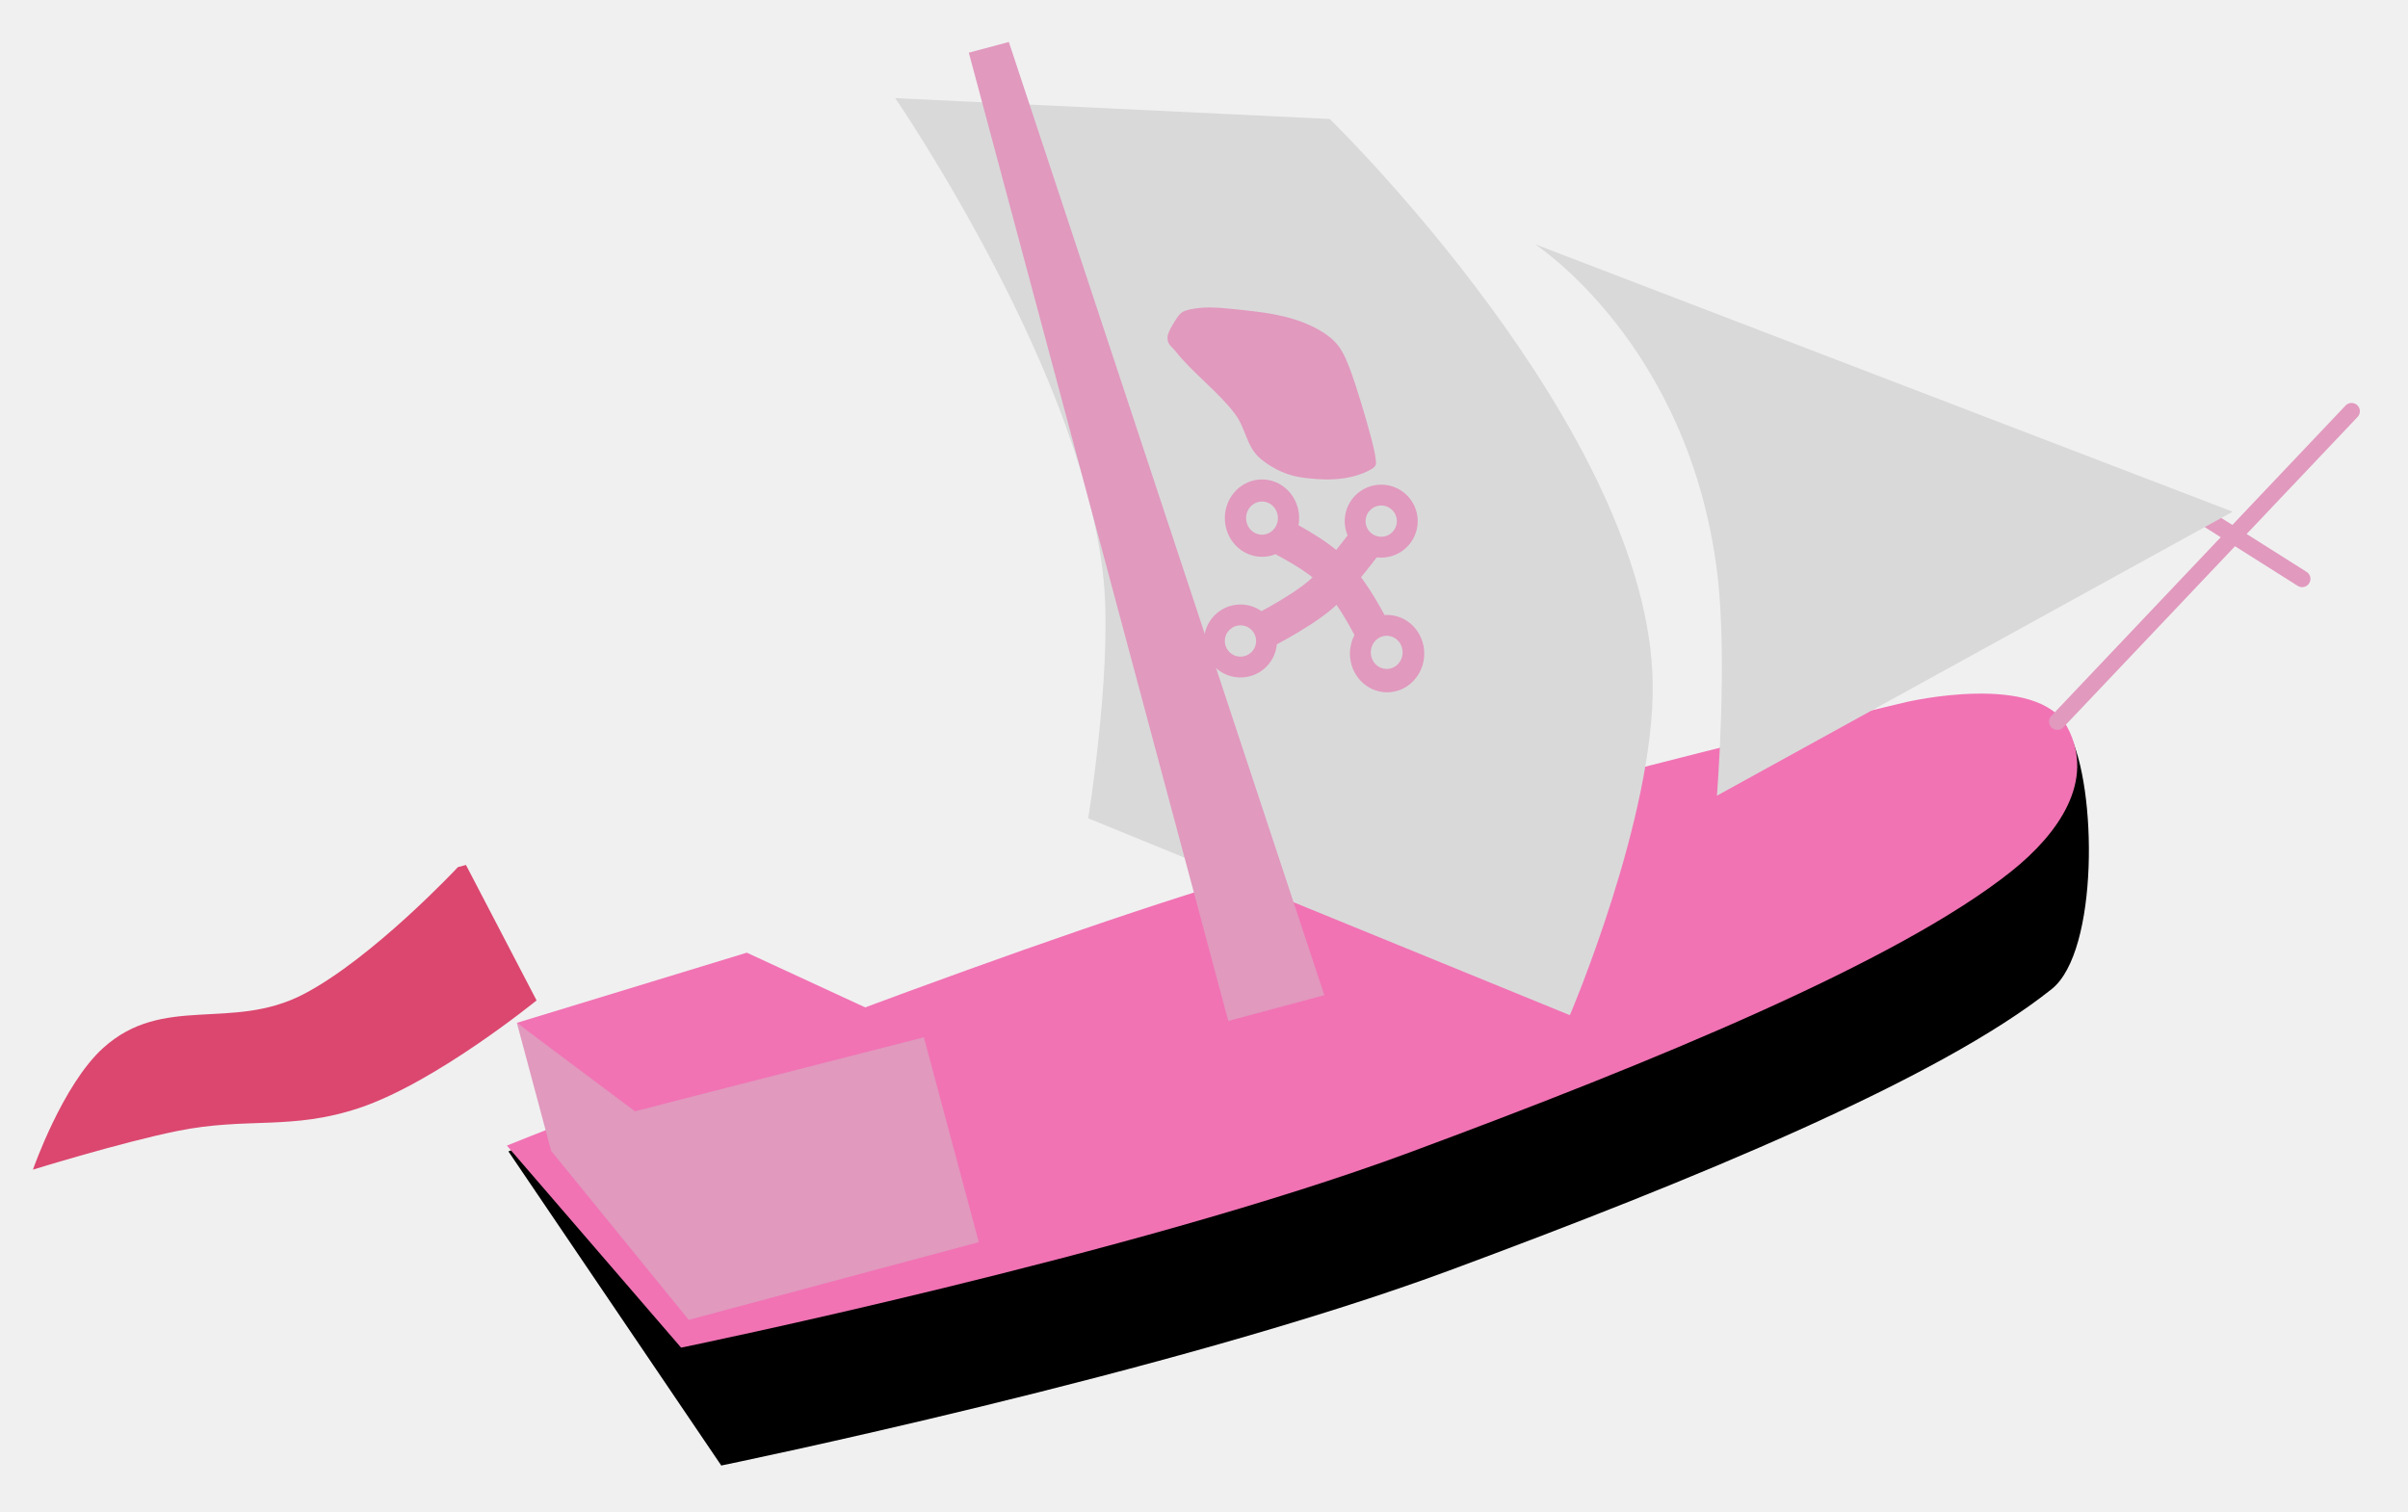
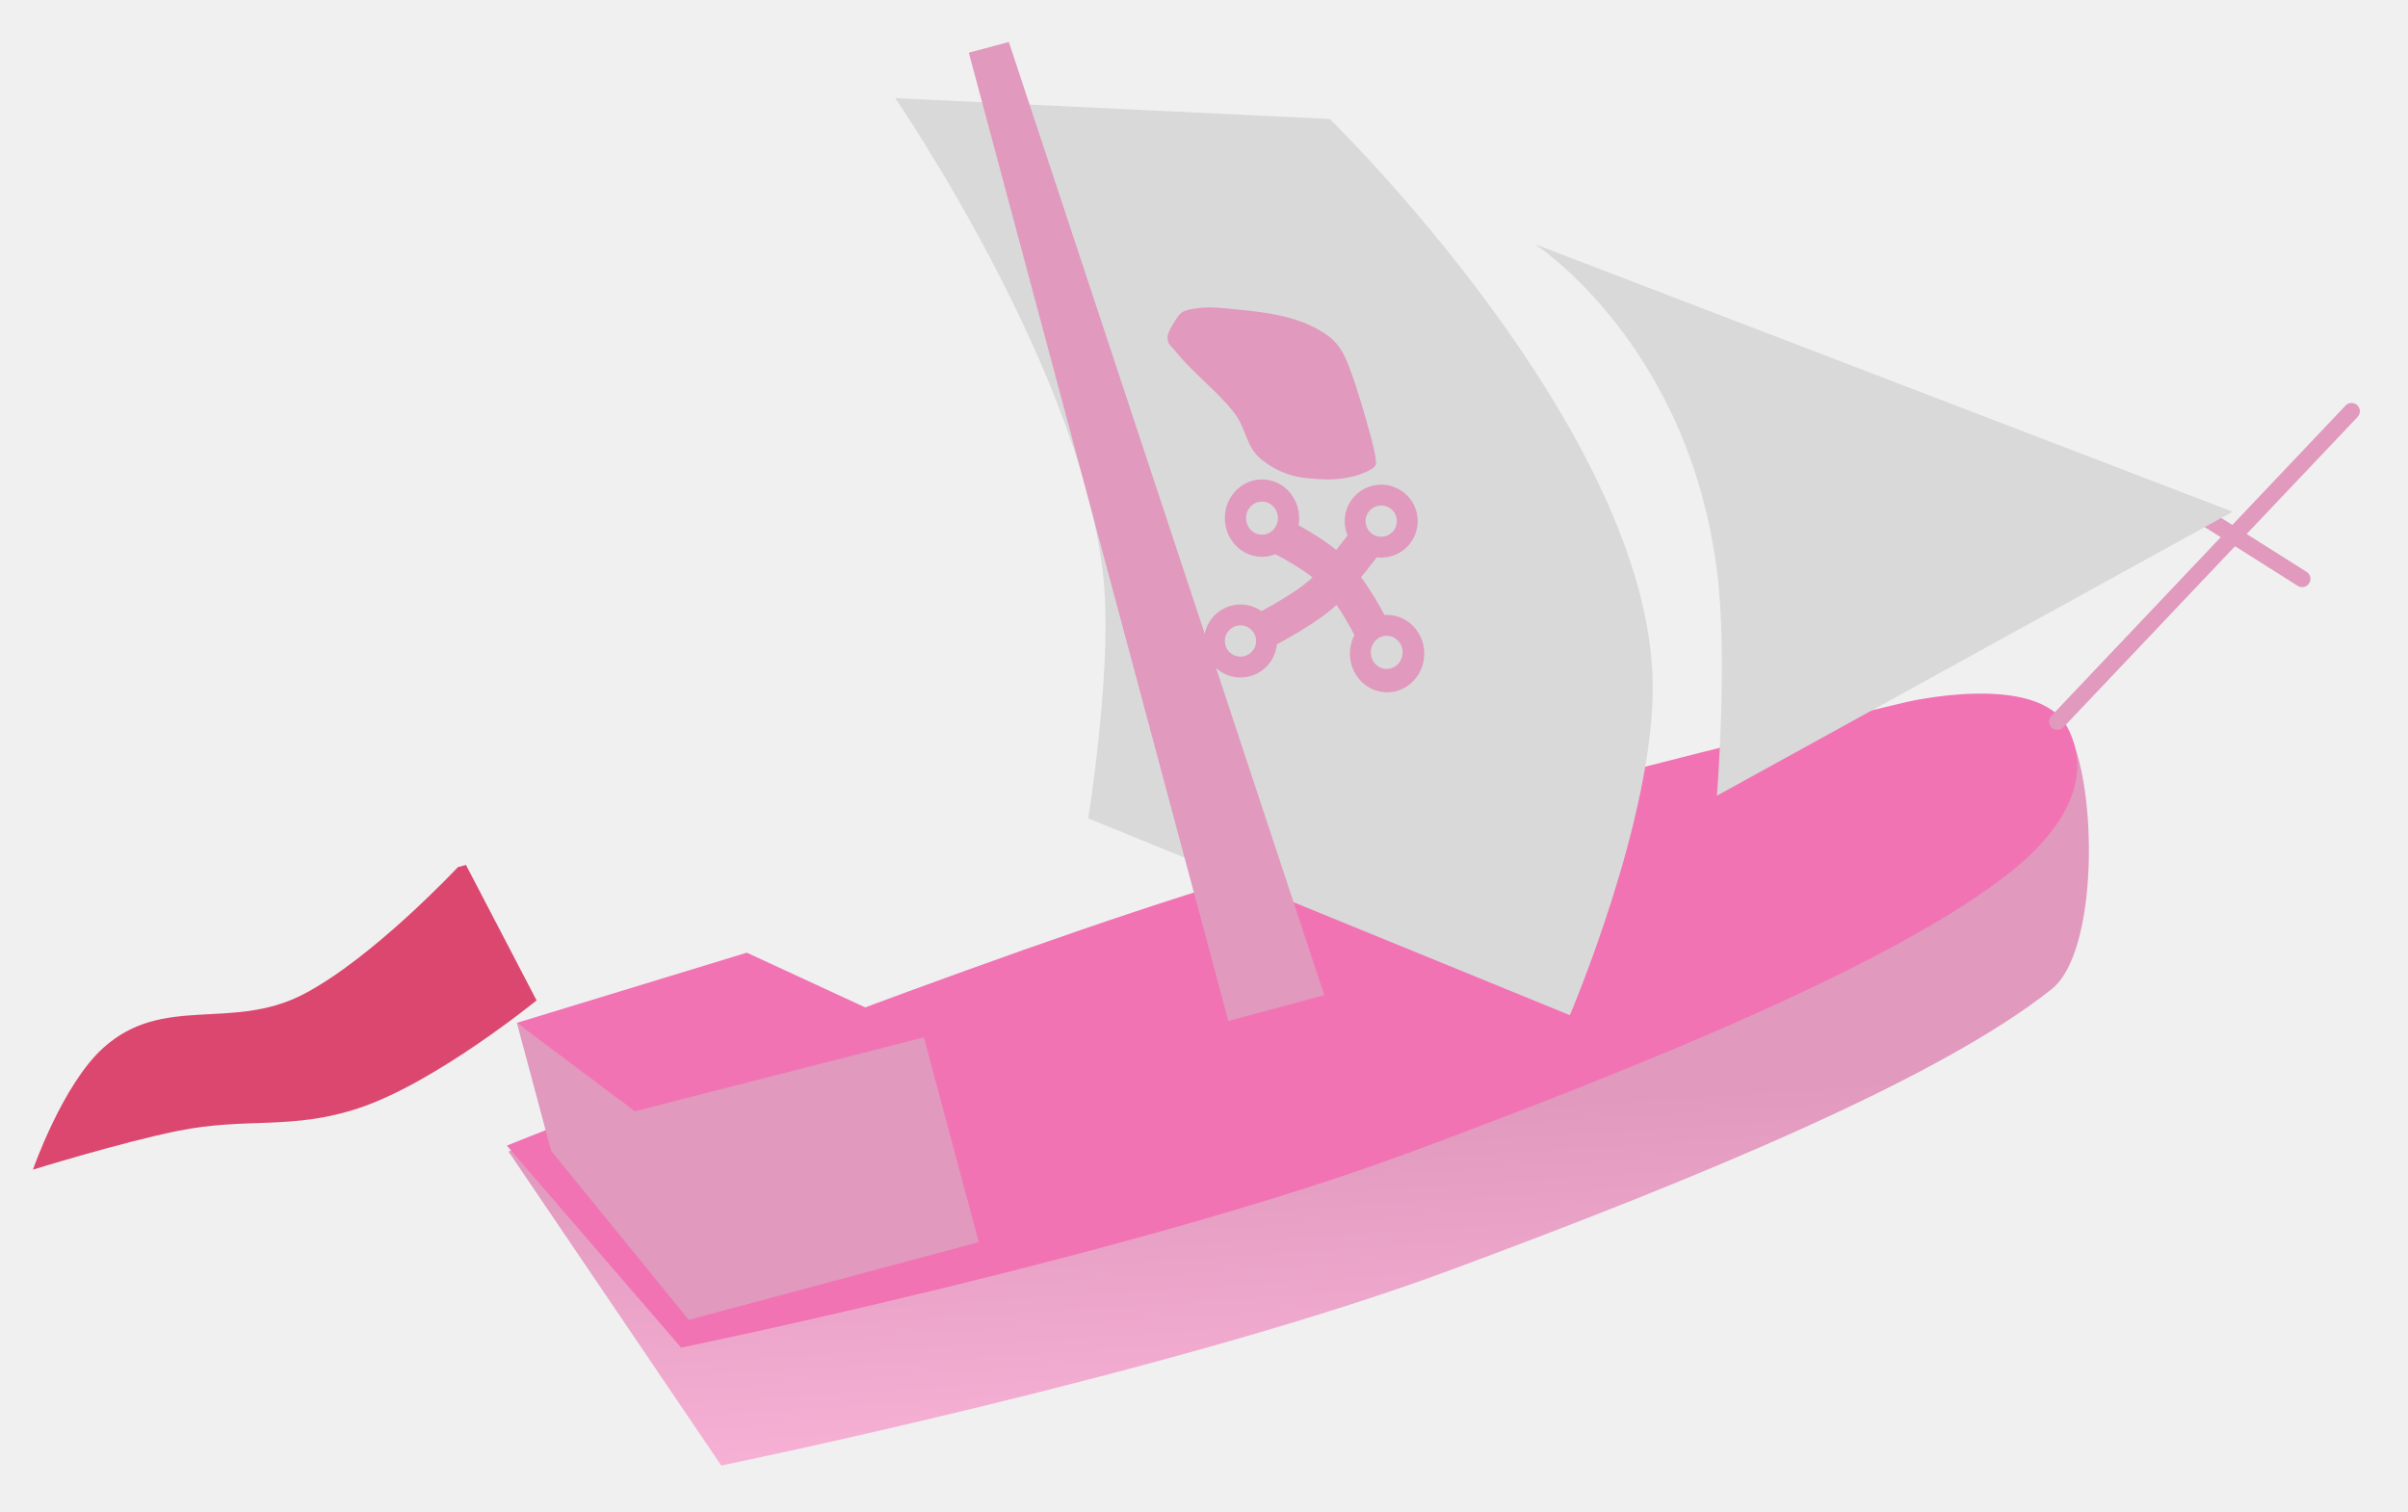
<svg xmlns="http://www.w3.org/2000/svg" width="462" height="290" fill="none">
  <g clip-path="url(#a)">
    <path fill="url(#b)" d="m138.382 281.218-40.837-60.275s78.617-31.62 130.297-48.079c53.238-16.955 138.195-37.029 138.195-37.029s25.217-5.933 30.931 4.878c5.395 10.21 5.71 41.855-3.311 49.064-21.688 17.331-68.843 36.686-115.545 54-52.97 19.638-139.73 37.441-139.73 37.441" />
    <path fill="#F173B4" d="m130.675 258.596-33.43-38.769s78.618-31.62 130.298-48.079c53.238-16.955 138.195-37.029 138.195-37.029s25.217-5.934 30.931 4.878c5.395 10.209-1.698 20.349-10.719 27.558-21.688 17.332-68.843 36.687-115.545 54.001-52.97 19.638-139.73 37.44-139.73 37.44" />
    <path stroke="#E199BE" stroke-linecap="round" stroke-linejoin="round" stroke-width="3.179" d="m394.722 138.473 56.453-59.562m-9.484 32.165-23.775-15.024" />
    <path fill="#D9D9D9" d="M428.363 98.19 294.466 46.843s29.538 19.057 34.993 63.036c2.058 16.589-.051 42.803-.051 42.803z" />
    <path fill="#D9D9D9" d="m301.196 194.803-92.409-37.778s4.287-26.585 3.122-43.626c-2.737-40.029-40.152-94.569-40.152-94.569l83.358 3.996s61.393 59.686 61.98 108.47c.307 25.564-15.899 63.507-15.899 63.507" />
    <path fill="#E199BE" d="m185.878 10.11 49.784 185.795 18.426-4.937L193.555 8.052z" />
    <path fill="#DB476F" d="M58.198 190.792c13.315-6.912 29.666-24.407 29.666-24.407l1.536-.411 13.548 25.993s-19.257 15.692-33.972 20.623c-13.07 4.38-21.51 1.692-35.016 4.445-10.949 2.233-27.639 7.406-27.639 7.406s5.663-16.309 13.489-23.363c11.528-10.391 24.613-3.136 38.388-10.286" />
    <path fill="#E199BE" d="m187.79 238.356-55.651 14.911-26.392-32.426-6.583-24.568 24.186 16.56 53.907-13.786z" />
    <path fill="#F173B4" d="m143.282 182.806-44.119 13.467 22.651 16.971 55.278-14.811z" />
    <path fill="#E199BE" fill-rule="evenodd" d="M272.001 100a7 7 0 0 1-7.849 6.949c-.57.739-1.24 1.599-1.959 2.501-1.982 2.489-4.595 5.639-6.405 7.201-2.534 2.188-6.039 4.328-8.761 5.861-.737.415-1.432.794-2.056 1.128a7 7 0 1 1-2.943-6.366 91 91 0 0 0 1.563-.861c2.65-1.493 5.645-3.353 7.623-5.061 1.223-1.056 3.427-3.657 5.504-6.264.67-.841 1.3-1.648 1.84-2.348a7 7 0 1 1 13.443-2.74m-4 0a3 3 0 1 1-6 0 3 3 0 0 1 6 0M238 126a3 3 0 1 0 0-6 3 3 0 0 0 0 6" clip-rule="evenodd" />
    <path fill="#E199BE" fill-rule="evenodd" d="M234.999 99.422c0 4.099 3.191 7.422 7.127 7.422a6.9 6.9 0 0 0 2.583-.502c.477.253 1.011.542 1.577.859 2.127 1.19 4.478 2.652 6.008 3.981 2.764 2.401 5.462 6.65 7.577 10.68a7.64 7.64 0 0 0-.871 3.56c0 4.099 3.191 7.422 7.127 7.422s7.127-3.323 7.127-7.422-3.191-7.422-7.127-7.422q-.247 0-.49.017c-2.18-4.072-5.274-9.021-8.931-12.198-2.11-1.833-4.995-3.585-7.196-4.817l-.378-.211q.121-.666.122-1.369c0-4.099-3.191-7.422-7.128-7.422-3.936 0-7.127 3.323-7.127 7.422m4.074 0c0 1.757 1.367 3.181 3.054 3.181s3.054-1.424 3.054-3.18c0-1.758-1.367-3.182-3.054-3.182s-3.054 1.424-3.054 3.181m26.981 28.94c-1.686 0-3.054-1.424-3.054-3.181s1.368-3.181 3.054-3.181c1.687 0 3.055 1.424 3.055 3.181s-1.368 3.181-3.055 3.181" clip-rule="evenodd" />
    <path fill="#E199BE" d="M228.853 59.274c-.96.174-1.909.339-2.585 1.128-.676.79-2.21 3.27-2.261 4.182-.088 1.547.72 1.788 1.615 2.92 3.179 4.022 8.326 7.864 11.378 11.996 2.119 2.868 2.13 6.383 5.026 8.678 2.396 1.898 5.089 3.147 8.221 3.518 3.555.421 6.998.553 10.445-.598.746-.248 3.239-1.13 3.303-2.09.087-1.312-.928-4.981-1.041-5.41-.914-3.44-2.603-9.138-3.841-12.477-1.278-3.444-2.223-5.422-5.313-7.367-5.391-3.395-11.897-3.915-18.199-4.546-2.285-.23-4.477-.346-6.748.066" />
  </g>
  <defs>
    <linearGradient id="b" x1="196.853" x2="191.803" y1="297.323" y2="217.78" gradientUnits="userSpaceOnUse">
-       <stop stopColor="#FEB8DC" />
-       <stop offset="1" stopColor="#E199BE" />
+       <stop stop-color="#FEB8DC" />
+       <stop offset="1" stop-color="#E199BE" />
    </linearGradient>
    <clipPath id="a">
      <path fill="#fff" d="M0 0h462v290H0z" />
    </clipPath>
  </defs>
</svg>
